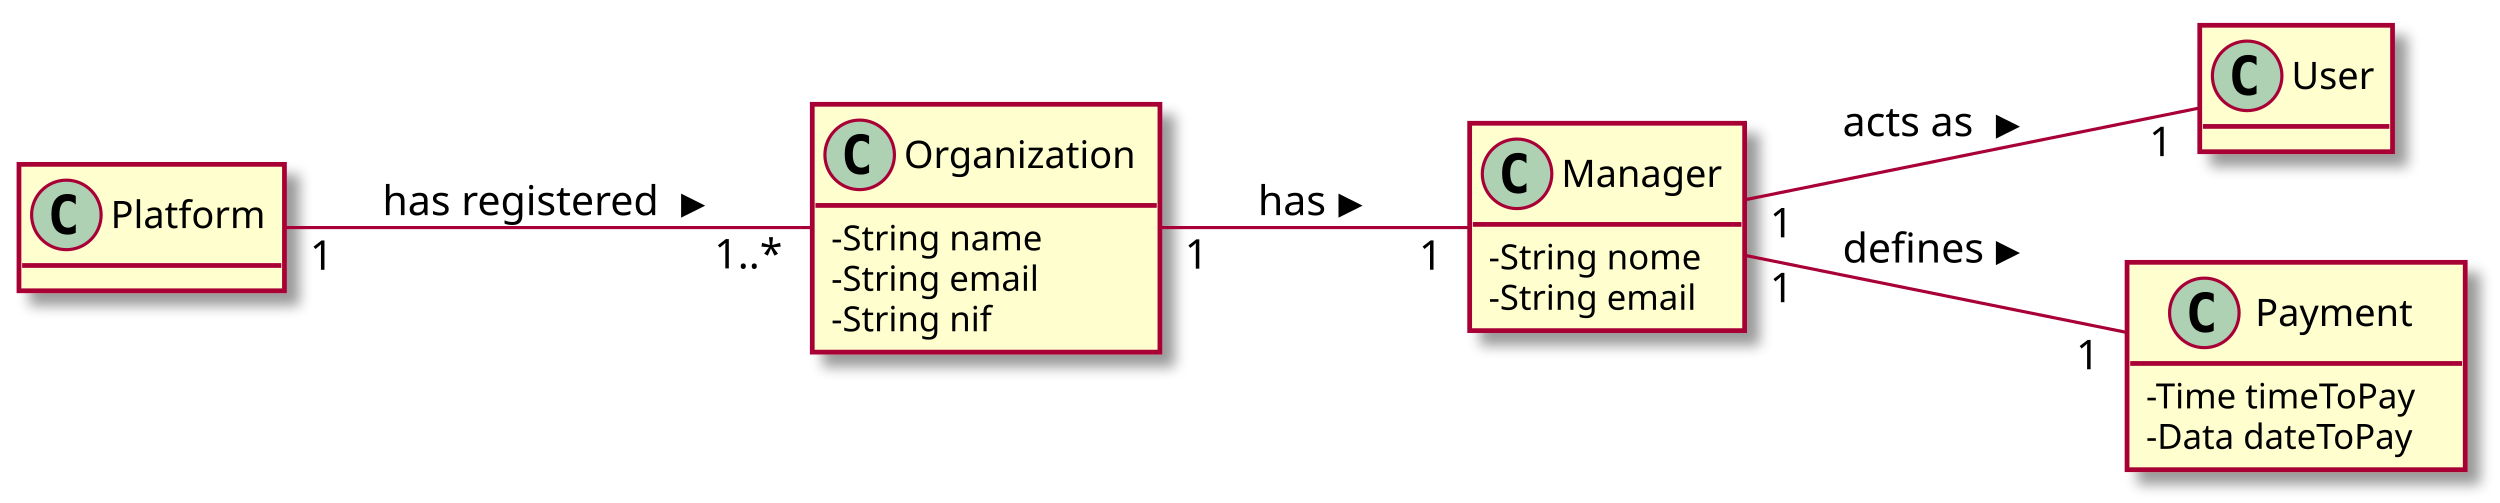
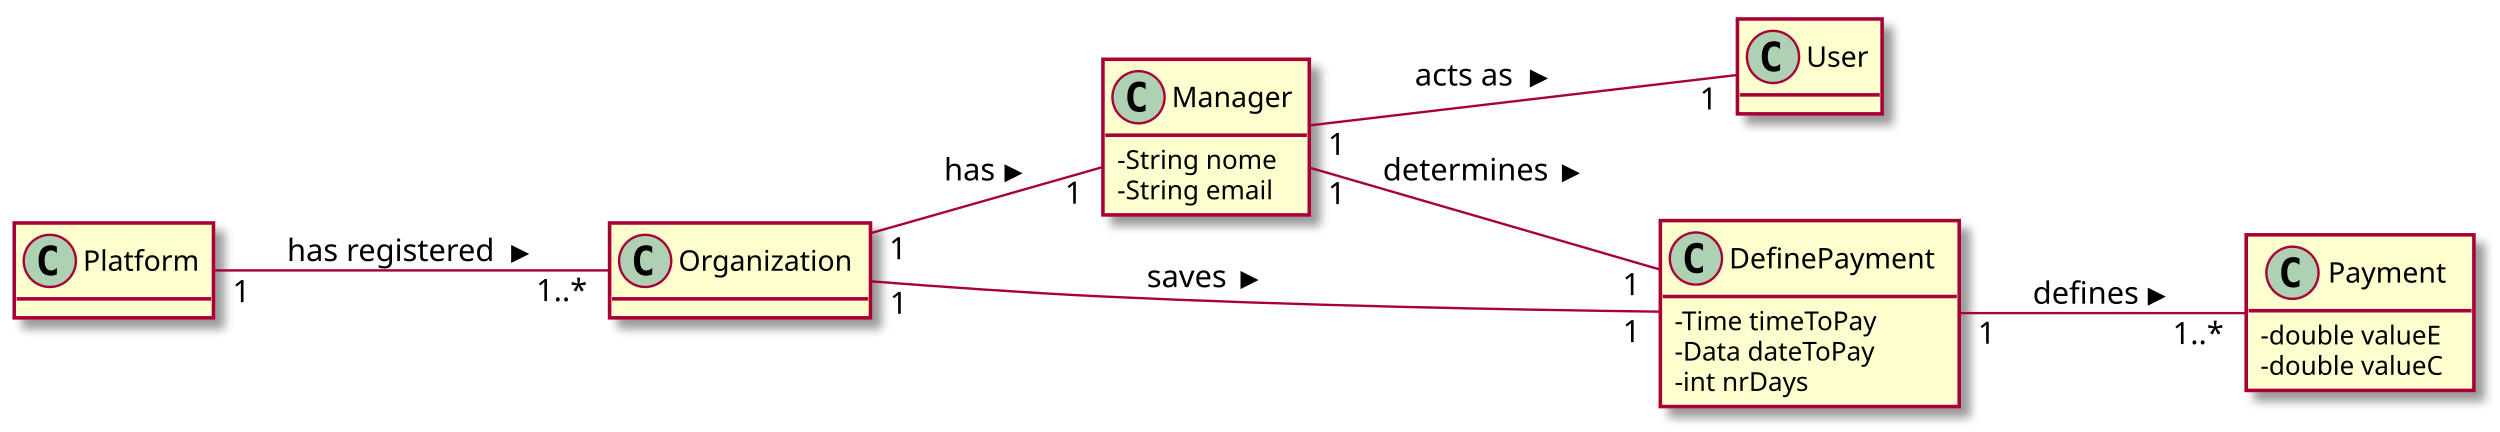
- <svg xmlns="http://www.w3.org/2000/svg" contentScriptType="application/ecmascript" contentStyleType="text/css" height="159px" preserveAspectRatio="none" style="width:791px;height:159px;" version="1.1" viewBox="0 0 791 159" width="791px" zoomAndPan="magnify">
+ <svg xmlns="http://www.w3.org/2000/svg" contentScriptType="application/ecmascript" contentStyleType="text/css" height="182px" preserveAspectRatio="none" style="width:1054px;height:182px;" version="1.1" viewBox="0 0 1054 182" width="1054px" zoomAndPan="magnify">
  <defs>
-     <filter height="300%" id="f12wyeiamvu6g1" width="300%" x="-1" y="-1">
+     <filter height="300%" id="f1d3rmr9292egt" width="300%" x="-1" y="-1">
      <feGaussianBlur result="blurOut" stdDeviation="2.0" />
      <feColorMatrix in="blurOut" result="blurOut2" type="matrix" values="0 0 0 0 0 0 0 0 0 0 0 0 0 0 0 0 0 0 .4 0" />
      <feOffset dx="4.0" dy="4.0" in="blurOut2" result="blurOut3" />
      <feBlend in="SourceGraphic" in2="blurOut3" mode="normal" />
    </filter>
  </defs>
  <g>
-     <rect fill="#FEFECE" filter="url(#f12wyeiamvu6g1)" height="65.609" id="Manager" style="stroke: #A80036; stroke-width: 1.5;" width="87" x="465" y="39" />
-     <ellipse cx="480" cy="55" fill="#ADD1B2" rx="11" ry="11" style="stroke: #A80036; stroke-width: 1.0;" />
-     <path d="M482.969,60.641 Q482.391,60.938 481.75,61.086 Q481.109,61.234 480.406,61.234 Q477.906,61.234 476.586,59.586 Q475.266,57.938 475.266,54.812 Q475.266,51.688 476.586,50.031 Q477.906,48.375 480.406,48.375 Q481.109,48.375 481.758,48.531 Q482.406,48.688 482.969,48.984 L482.969,51.703 Q482.344,51.125 481.75,50.852 Q481.156,50.578 480.531,50.578 Q479.188,50.578 478.5,51.648 Q477.812,52.719 477.812,54.812 Q477.812,56.906 478.5,57.977 Q479.188,59.047 480.531,59.047 Q481.156,59.047 481.75,58.773 Q482.344,58.5 482.969,57.922 L482.969,60.641 Z " />
-     <text fill="#000000" font-family="sans-serif" font-size="12" lengthAdjust="spacingAndGlyphs" textLength="55" x="494" y="59.154">Manager</text>
-     <line style="stroke: #A80036; stroke-width: 1.5;" x1="466" x2="551" y1="71" y2="71" />
-     <text fill="#000000" font-family="sans-serif" font-size="11" lengthAdjust="spacingAndGlyphs" textLength="74" x="471" y="85.21">-String nome</text>
-     <text fill="#000000" font-family="sans-serif" font-size="11" lengthAdjust="spacingAndGlyphs" textLength="73" x="471" y="98.015">-String email</text>
-     <rect fill="#FEFECE" filter="url(#f12wyeiamvu6g1)" height="40" id="User" style="stroke: #A80036; stroke-width: 1.5;" width="61" x="696" y="8" />
-     <ellipse cx="711" cy="24" fill="#ADD1B2" rx="11" ry="11" style="stroke: #A80036; stroke-width: 1.0;" />
-     <path d="M713.969,29.641 Q713.391,29.938 712.75,30.086 Q712.109,30.234 711.406,30.234 Q708.906,30.234 707.586,28.586 Q706.266,26.938 706.266,23.812 Q706.266,20.688 707.586,19.031 Q708.906,17.375 711.406,17.375 Q712.109,17.375 712.758,17.531 Q713.406,17.688 713.969,17.984 L713.969,20.703 Q713.344,20.125 712.75,19.852 Q712.156,19.578 711.531,19.578 Q710.188,19.578 709.5,20.648 Q708.812,21.719 708.812,23.812 Q708.812,25.906 709.5,26.977 Q710.188,28.047 711.531,28.047 Q712.156,28.047 712.75,27.773 Q713.344,27.5 713.969,26.922 L713.969,29.641 Z " />
-     <text fill="#000000" font-family="sans-serif" font-size="12" lengthAdjust="spacingAndGlyphs" textLength="29" x="725" y="28.154">User</text>
-     <line style="stroke: #A80036; stroke-width: 1.5;" x1="697" x2="756" y1="40" y2="40" />
-     <rect fill="#FEFECE" filter="url(#f12wyeiamvu6g1)" height="65.609" id="Payment" style="stroke: #A80036; stroke-width: 1.5;" width="107" x="673" y="83" />
-     <ellipse cx="697.45" cy="99" fill="#ADD1B2" rx="11" ry="11" style="stroke: #A80036; stroke-width: 1.0;" />
-     <path d="M700.419,104.641 Q699.841,104.938 699.2,105.086 Q698.559,105.234 697.856,105.234 Q695.356,105.234 694.036,103.586 Q692.716,101.938 692.716,98.812 Q692.716,95.688 694.036,94.031 Q695.356,92.375 697.856,92.375 Q698.559,92.375 699.208,92.531 Q699.856,92.688 700.419,92.984 L700.419,95.703 Q699.794,95.125 699.2,94.852 Q698.606,94.578 697.981,94.578 Q696.638,94.578 695.95,95.648 Q695.263,96.719 695.263,98.812 Q695.263,100.906 695.95,101.977 Q696.638,103.047 697.981,103.047 Q698.606,103.047 699.2,102.773 Q699.794,102.5 700.419,101.922 L700.419,104.641 Z " />
-     <text fill="#000000" font-family="sans-serif" font-size="12" lengthAdjust="spacingAndGlyphs" textLength="54" x="713.55" y="103.154">Payment</text>
-     <line style="stroke: #A80036; stroke-width: 1.5;" x1="674" x2="779" y1="115" y2="115" />
-     <text fill="#000000" font-family="sans-serif" font-size="11" lengthAdjust="spacingAndGlyphs" textLength="95" x="679" y="129.21">-Time timeToPay</text>
-     <text fill="#000000" font-family="sans-serif" font-size="11" lengthAdjust="spacingAndGlyphs" textLength="93" x="679" y="142.015">-Data dateToPay</text>
-     <rect fill="#FEFECE" filter="url(#f12wyeiamvu6g1)" height="40" id="Platform" style="stroke: #A80036; stroke-width: 1.5;" width="84" x="6" y="52" />
-     <ellipse cx="21" cy="68" fill="#ADD1B2" rx="11" ry="11" style="stroke: #A80036; stroke-width: 1.0;" />
-     <path d="M23.969,73.641 Q23.391,73.938 22.75,74.086 Q22.109,74.234 21.406,74.234 Q18.906,74.234 17.586,72.586 Q16.266,70.938 16.266,67.812 Q16.266,64.688 17.586,63.031 Q18.906,61.375 21.406,61.375 Q22.109,61.375 22.758,61.531 Q23.406,61.688 23.969,61.984 L23.969,64.703 Q23.344,64.125 22.75,63.852 Q22.156,63.578 21.531,63.578 Q20.188,63.578 19.5,64.648 Q18.812,65.719 18.812,67.812 Q18.812,69.906 19.5,70.977 Q20.188,72.047 21.531,72.047 Q22.156,72.047 22.75,71.773 Q23.344,71.5 23.969,70.922 L23.969,73.641 Z " />
-     <text fill="#000000" font-family="sans-serif" font-size="12" lengthAdjust="spacingAndGlyphs" textLength="52" x="35" y="72.154">Platform</text>
-     <line style="stroke: #A80036; stroke-width: 1.5;" x1="7" x2="89" y1="84" y2="84" />
-     <rect fill="#FEFECE" filter="url(#f12wyeiamvu6g1)" height="78.414" id="Organization" style="stroke: #A80036; stroke-width: 1.5;" width="110" x="257" y="33" />
-     <ellipse cx="272" cy="49" fill="#ADD1B2" rx="11" ry="11" style="stroke: #A80036; stroke-width: 1.0;" />
-     <path d="M274.969,54.641 Q274.391,54.938 273.75,55.086 Q273.109,55.234 272.406,55.234 Q269.906,55.234 268.586,53.586 Q267.266,51.938 267.266,48.812 Q267.266,45.688 268.586,44.031 Q269.906,42.375 272.406,42.375 Q273.109,42.375 273.758,42.531 Q274.406,42.688 274.969,42.984 L274.969,45.703 Q274.344,45.125 273.75,44.852 Q273.156,44.578 272.531,44.578 Q271.188,44.578 270.5,45.648 Q269.812,46.719 269.812,48.812 Q269.812,50.906 270.5,51.977 Q271.188,53.047 272.531,53.047 Q273.156,53.047 273.75,52.773 Q274.344,52.5 274.969,51.922 L274.969,54.641 Z " />
-     <text fill="#000000" font-family="sans-serif" font-size="12" lengthAdjust="spacingAndGlyphs" textLength="78" x="286" y="53.154">Organization</text>
-     <line style="stroke: #A80036; stroke-width: 1.5;" x1="258" x2="366" y1="65" y2="65" />
-     <text fill="#000000" font-family="sans-serif" font-size="11" lengthAdjust="spacingAndGlyphs" textLength="74" x="263" y="79.21">-String name</text>
-     <text fill="#000000" font-family="sans-serif" font-size="11" lengthAdjust="spacingAndGlyphs" textLength="73" x="263" y="92.015">-String email</text>
-     <text fill="#000000" font-family="sans-serif" font-size="11" lengthAdjust="spacingAndGlyphs" textLength="56" x="263" y="104.82">-String nif</text>
-     <path d="M552.092,63.202 C594.711,54.6 658.5,41.725 695.968,34.162 " fill="none" id="Manager-User" style="stroke: #A80036; stroke-width: 1.0;" />
-     <text fill="#000000" font-family="sans-serif" font-size="13" lengthAdjust="spacingAndGlyphs" textLength="46" x="583" y="43.067">acts as</text>
-     <polygon fill="#000000" points="632,37.066,638,40.066,632,43.066,632,37.066" style="stroke: #000000; stroke-width: 1.0;" />
-     <text fill="#000000" font-family="sans-serif" font-size="13" lengthAdjust="spacingAndGlyphs" textLength="8" x="559.974" y="75.097">1</text>
-     <text fill="#000000" font-family="sans-serif" font-size="13" lengthAdjust="spacingAndGlyphs" textLength="8" x="679.983" y="49.404">1</text>
-     <path d="M552.092,80.798 C586.883,87.82 635.782,97.69 672.953,105.192 " fill="none" id="Manager-Payment" style="stroke: #A80036; stroke-width: 1.0;" />
-     <text fill="#000000" font-family="sans-serif" font-size="13" lengthAdjust="spacingAndGlyphs" textLength="46" x="583" y="83.067">defines</text>
-     <polygon fill="#000000" points="632,77.066,638,80.066,632,83.066,632,77.066" style="stroke: #000000; stroke-width: 1.0;" />
-     <text fill="#000000" font-family="sans-serif" font-size="13" lengthAdjust="spacingAndGlyphs" textLength="8" x="559.974" y="95.608">1</text>
-     <text fill="#000000" font-family="sans-serif" font-size="13" lengthAdjust="spacingAndGlyphs" textLength="8" x="656.861" y="116.831">1</text>
-     <path d="M367.259,72 C398.135,72 436.067,72 464.844,72 " fill="none" id="Organization-Manager" style="stroke: #A80036; stroke-width: 1.0;" />
-     <text fill="#000000" font-family="sans-serif" font-size="13" lengthAdjust="spacingAndGlyphs" textLength="23" x="398" y="68.067">has</text>
-     <polygon fill="#000000" points="424,62.066,430,65.066,424,68.066,424,62.066" style="stroke: #000000; stroke-width: 1.0;" />
-     <text fill="#000000" font-family="sans-serif" font-size="13" lengthAdjust="spacingAndGlyphs" textLength="8" x="374.852" y="85.01">1</text>
-     <text fill="#000000" font-family="sans-serif" font-size="13" lengthAdjust="spacingAndGlyphs" textLength="8" x="448.952" y="85.352">1</text>
-     <path d="M90.124,72 C135.252,72 207.071,72 256.716,72 " fill="none" id="Platform-Organization" style="stroke: #A80036; stroke-width: 1.0;" />
-     <text fill="#000000" font-family="sans-serif" font-size="13" lengthAdjust="spacingAndGlyphs" textLength="92" x="121" y="68.067">has registered</text>
-     <polygon fill="#000000" points="216,62.066,222,65.066,216,68.066,216,62.066" style="stroke: #000000; stroke-width: 1.0;" />
-     <text fill="#000000" font-family="sans-serif" font-size="13" lengthAdjust="spacingAndGlyphs" textLength="8" x="98.051" y="85.367">1</text>
-     <text fill="#000000" font-family="sans-serif" font-size="13" lengthAdjust="spacingAndGlyphs" textLength="23" x="225.994" y="84.918">1..*</text>
+     <rect fill="#FEFECE" filter="url(#f1d3rmr9292egt)" height="65.609" id="Manager" style="stroke: #A80036; stroke-width: 1.5;" width="87" x="465" y="25" />
+     <ellipse cx="480" cy="41" fill="#ADD1B2" rx="11" ry="11" style="stroke: #A80036; stroke-width: 1.0;" />
+     <path d="M482.969,46.641 Q482.391,46.938 481.75,47.086 Q481.109,47.234 480.406,47.234 Q477.906,47.234 476.586,45.586 Q475.266,43.938 475.266,40.812 Q475.266,37.688 476.586,36.031 Q477.906,34.375 480.406,34.375 Q481.109,34.375 481.758,34.531 Q482.406,34.688 482.969,34.984 L482.969,37.703 Q482.344,37.125 481.75,36.852 Q481.156,36.578 480.531,36.578 Q479.188,36.578 478.5,37.648 Q477.812,38.719 477.812,40.812 Q477.812,42.906 478.5,43.977 Q479.188,45.047 480.531,45.047 Q481.156,45.047 481.75,44.773 Q482.344,44.5 482.969,43.922 L482.969,46.641 Z " />
+     <text fill="#000000" font-family="sans-serif" font-size="12" lengthAdjust="spacingAndGlyphs" textLength="55" x="494" y="45.154">Manager</text>
+     <line style="stroke: #A80036; stroke-width: 1.5;" x1="466" x2="551" y1="57" y2="57" />
+     <text fill="#000000" font-family="sans-serif" font-size="11" lengthAdjust="spacingAndGlyphs" textLength="74" x="471" y="71.21">-String nome</text>
+     <text fill="#000000" font-family="sans-serif" font-size="11" lengthAdjust="spacingAndGlyphs" textLength="73" x="471" y="84.015">-String email</text>
+     <rect fill="#FEFECE" filter="url(#f1d3rmr9292egt)" height="40" id="User" style="stroke: #A80036; stroke-width: 1.5;" width="61" x="732.5" y="8" />
+     <ellipse cx="747.5" cy="24" fill="#ADD1B2" rx="11" ry="11" style="stroke: #A80036; stroke-width: 1.0;" />
+     <path d="M750.469,29.641 Q749.891,29.938 749.25,30.086 Q748.609,30.234 747.906,30.234 Q745.406,30.234 744.086,28.586 Q742.766,26.938 742.766,23.812 Q742.766,20.688 744.086,19.031 Q745.406,17.375 747.906,17.375 Q748.609,17.375 749.258,17.531 Q749.906,17.688 750.469,17.984 L750.469,20.703 Q749.844,20.125 749.25,19.852 Q748.656,19.578 748.031,19.578 Q746.688,19.578 746,20.648 Q745.312,21.719 745.312,23.812 Q745.312,25.906 746,26.977 Q746.688,28.047 748.031,28.047 Q748.656,28.047 749.25,27.773 Q749.844,27.5 750.469,26.922 L750.469,29.641 Z " />
+     <text fill="#000000" font-family="sans-serif" font-size="12" lengthAdjust="spacingAndGlyphs" textLength="29" x="761.5" y="28.154">User</text>
+     <line style="stroke: #A80036; stroke-width: 1.5;" x1="733.5" x2="792.5" y1="40" y2="40" />
+     <rect fill="#FEFECE" filter="url(#f1d3rmr9292egt)" height="65.609" id="Payment" style="stroke: #A80036; stroke-width: 1.5;" width="96" x="947" y="99" />
+     <ellipse cx="966.5" cy="115" fill="#ADD1B2" rx="11" ry="11" style="stroke: #A80036; stroke-width: 1.0;" />
+     <path d="M969.469,120.641 Q968.891,120.938 968.25,121.086 Q967.609,121.234 966.906,121.234 Q964.406,121.234 963.086,119.586 Q961.766,117.938 961.766,114.812 Q961.766,111.688 963.086,110.031 Q964.406,108.375 966.906,108.375 Q967.609,108.375 968.258,108.531 Q968.906,108.688 969.469,108.984 L969.469,111.703 Q968.844,111.125 968.25,110.852 Q967.656,110.578 967.031,110.578 Q965.688,110.578 965,111.648 Q964.312,112.719 964.312,114.812 Q964.312,116.906 965,117.977 Q965.688,119.047 967.031,119.047 Q967.656,119.047 968.25,118.773 Q968.844,118.5 969.469,117.922 L969.469,120.641 Z " />
+     <text fill="#000000" font-family="sans-serif" font-size="12" lengthAdjust="spacingAndGlyphs" textLength="54" x="981.5" y="119.154">Payment</text>
+     <line style="stroke: #A80036; stroke-width: 1.5;" x1="948" x2="1042" y1="131" y2="131" />
+     <text fill="#000000" font-family="sans-serif" font-size="11" lengthAdjust="spacingAndGlyphs" textLength="83" x="953" y="145.21">-double valueE</text>
+     <text fill="#000000" font-family="sans-serif" font-size="11" lengthAdjust="spacingAndGlyphs" textLength="84" x="953" y="158.015">-double valueC</text>
+     <rect fill="#FEFECE" filter="url(#f1d3rmr9292egt)" height="78.414" id="DefinePayment" style="stroke: #A80036; stroke-width: 1.5;" width="126" x="700" y="93" />
+     <ellipse cx="715" cy="109" fill="#ADD1B2" rx="11" ry="11" style="stroke: #A80036; stroke-width: 1.0;" />
+     <path d="M717.969,114.641 Q717.391,114.938 716.75,115.086 Q716.109,115.234 715.406,115.234 Q712.906,115.234 711.586,113.586 Q710.266,111.938 710.266,108.812 Q710.266,105.688 711.586,104.031 Q712.906,102.375 715.406,102.375 Q716.109,102.375 716.758,102.531 Q717.406,102.688 717.969,102.984 L717.969,105.703 Q717.344,105.125 716.75,104.852 Q716.156,104.578 715.531,104.578 Q714.188,104.578 713.5,105.648 Q712.812,106.719 712.812,108.812 Q712.812,110.906 713.5,111.977 Q714.188,113.047 715.531,113.047 Q716.156,113.047 716.75,112.773 Q717.344,112.5 717.969,111.922 L717.969,114.641 Z " />
+     <text fill="#000000" font-family="sans-serif" font-size="12" lengthAdjust="spacingAndGlyphs" textLength="94" x="729" y="113.154">DefinePayment</text>
+     <line style="stroke: #A80036; stroke-width: 1.5;" x1="701" x2="825" y1="125" y2="125" />
+     <text fill="#000000" font-family="sans-serif" font-size="11" lengthAdjust="spacingAndGlyphs" textLength="95" x="706" y="139.21">-Time timeToPay</text>
+     <text fill="#000000" font-family="sans-serif" font-size="11" lengthAdjust="spacingAndGlyphs" textLength="93" x="706" y="152.015">-Data dateToPay</text>
+     <text fill="#000000" font-family="sans-serif" font-size="11" lengthAdjust="spacingAndGlyphs" textLength="62" x="706" y="164.82">-int nrDays</text>
+     <rect fill="#FEFECE" filter="url(#f1d3rmr9292egt)" height="40" id="Platform" style="stroke: #A80036; stroke-width: 1.5;" width="84" x="6" y="94" />
+     <ellipse cx="21" cy="110" fill="#ADD1B2" rx="11" ry="11" style="stroke: #A80036; stroke-width: 1.0;" />
+     <path d="M23.969,115.641 Q23.391,115.938 22.75,116.086 Q22.109,116.234 21.406,116.234 Q18.906,116.234 17.586,114.586 Q16.266,112.938 16.266,109.812 Q16.266,106.688 17.586,105.031 Q18.906,103.375 21.406,103.375 Q22.109,103.375 22.758,103.531 Q23.406,103.688 23.969,103.984 L23.969,106.703 Q23.344,106.125 22.75,105.852 Q22.156,105.578 21.531,105.578 Q20.188,105.578 19.5,106.648 Q18.812,107.719 18.812,109.812 Q18.812,111.906 19.5,112.977 Q20.188,114.047 21.531,114.047 Q22.156,114.047 22.75,113.773 Q23.344,113.5 23.969,112.922 L23.969,115.641 Z " />
+     <text fill="#000000" font-family="sans-serif" font-size="12" lengthAdjust="spacingAndGlyphs" textLength="52" x="35" y="114.154">Platform</text>
+     <line style="stroke: #A80036; stroke-width: 1.5;" x1="7" x2="89" y1="126" y2="126" />
+     <rect fill="#FEFECE" filter="url(#f1d3rmr9292egt)" height="40" id="Organization" style="stroke: #A80036; stroke-width: 1.5;" width="110" x="257" y="94" />
+     <ellipse cx="272" cy="110" fill="#ADD1B2" rx="11" ry="11" style="stroke: #A80036; stroke-width: 1.0;" />
+     <path d="M274.969,115.641 Q274.391,115.938 273.75,116.086 Q273.109,116.234 272.406,116.234 Q269.906,116.234 268.586,114.586 Q267.266,112.938 267.266,109.812 Q267.266,106.688 268.586,105.031 Q269.906,103.375 272.406,103.375 Q273.109,103.375 273.758,103.531 Q274.406,103.688 274.969,103.984 L274.969,106.703 Q274.344,106.125 273.75,105.852 Q273.156,105.578 272.531,105.578 Q271.188,105.578 270.5,106.648 Q269.812,107.719 269.812,109.812 Q269.812,111.906 270.5,112.977 Q271.188,114.047 272.531,114.047 Q273.156,114.047 273.75,113.773 Q274.344,113.5 274.969,112.922 L274.969,115.641 Z " />
+     <text fill="#000000" font-family="sans-serif" font-size="12" lengthAdjust="spacingAndGlyphs" textLength="78" x="286" y="114.154">Organization</text>
+     <line style="stroke: #A80036; stroke-width: 1.5;" x1="258" x2="366" y1="126" y2="126" />
+     <path d="M90.124,114 C135.252,114 207.071,114 256.716,114 " fill="none" id="Platform-Organization" style="stroke: #A80036; stroke-width: 1.0;" />
+     <text fill="#000000" font-family="sans-serif" font-size="13" lengthAdjust="spacingAndGlyphs" textLength="92" x="121" y="110.067">has registered</text>
+     <polygon fill="#000000" points="216,104.066,222,107.066,216,110.066,216,104.066" style="stroke: #000000; stroke-width: 1.0;" />
+     <text fill="#000000" font-family="sans-serif" font-size="13" lengthAdjust="spacingAndGlyphs" textLength="8" x="98.051" y="127.367">1</text>
+     <text fill="#000000" font-family="sans-serif" font-size="13" lengthAdjust="spacingAndGlyphs" textLength="23" x="225.994" y="126.942">1..*</text>
+     <path d="M367.259,98.252 C398.135,89.453 436.067,78.642 464.844,70.441 " fill="none" id="Organization-Manager" style="stroke: #A80036; stroke-width: 1.0;" />
+     <text fill="#000000" font-family="sans-serif" font-size="13" lengthAdjust="spacingAndGlyphs" textLength="23" x="398" y="76.067">has</text>
+     <polygon fill="#000000" points="424,70.066,430,73.066,424,76.066,424,70.066" style="stroke: #000000; stroke-width: 1.0;" />
+     <text fill="#000000" font-family="sans-serif" font-size="13" lengthAdjust="spacingAndGlyphs" textLength="8" x="374.852" y="109.27">1</text>
+     <text fill="#000000" font-family="sans-serif" font-size="13" lengthAdjust="spacingAndGlyphs" textLength="8" x="448.952" y="85.854">1</text>
+     <path d="M367.2,118.615 C396.278,120.882 432.547,123.453 465,125 C546.027,128.862 639.553,130.619 699.893,131.401 " fill="none" id="Organization-DefinePayment" style="stroke: #A80036; stroke-width: 1.0;" />
+     <text fill="#000000" font-family="sans-serif" font-size="13" lengthAdjust="spacingAndGlyphs" textLength="37" x="483.5" y="121.067">saves</text>
+     <polygon fill="#000000" points="523.5,115.066,529.5,118.066,523.5,121.066,523.5,115.066" style="stroke: #000000; stroke-width: 1.0;" />
+     <text fill="#000000" font-family="sans-serif" font-size="13" lengthAdjust="spacingAndGlyphs" textLength="8" x="375.155" y="132.319">1</text>
+     <text fill="#000000" font-family="sans-serif" font-size="13" lengthAdjust="spacingAndGlyphs" textLength="8" x="684.134" y="144.25">1</text>
+     <path d="M552.25,52.843 C603.555,46.795 687.283,36.925 732.207,31.63 " fill="none" id="Manager-User" style="stroke: #A80036; stroke-width: 1.0;" />
+     <text fill="#000000" font-family="sans-serif" font-size="13" lengthAdjust="spacingAndGlyphs" textLength="46" x="596.5" y="36.067">acts as</text>
+     <polygon fill="#000000" points="645.5,30.066,651.5,33.066,645.5,36.066,645.5,30.066" style="stroke: #000000; stroke-width: 1.0;" />
+     <text fill="#000000" font-family="sans-serif" font-size="13" lengthAdjust="spacingAndGlyphs" textLength="8" x="559.86" y="65.325">1</text>
+     <text fill="#000000" font-family="sans-serif" font-size="13" lengthAdjust="spacingAndGlyphs" textLength="8" x="716.596" y="46.146">1</text>
+     <path d="M552.25,70.721 C592.896,82.54 653.893,100.275 699.822,113.63 " fill="none" id="Manager-DefinePayment" style="stroke: #A80036; stroke-width: 1.0;" />
+     <text fill="#000000" font-family="sans-serif" font-size="13" lengthAdjust="spacingAndGlyphs" textLength="73" x="583" y="76.067">determines</text>
+     <polygon fill="#000000" points="659,70.066,665,73.066,659,76.066,659,70.066" style="stroke: #000000; stroke-width: 1.0;" />
+     <text fill="#000000" font-family="sans-serif" font-size="13" lengthAdjust="spacingAndGlyphs" textLength="8" x="559.86" y="86.052">1</text>
+     <text fill="#000000" font-family="sans-serif" font-size="13" lengthAdjust="spacingAndGlyphs" textLength="8" x="684.054" y="124.424">1</text>
+     <path d="M826.089,132 C864.061,132 911.661,132 946.645,132 " fill="none" id="DefinePayment-Payment" style="stroke: #A80036; stroke-width: 1.0;" />
+     <text fill="#000000" font-family="sans-serif" font-size="13" lengthAdjust="spacingAndGlyphs" textLength="46" x="857" y="128.067">defines</text>
+     <polygon fill="#000000" points="906,122.066,912,125.066,906,128.066,906,122.066" style="stroke: #000000; stroke-width: 1.0;" />
+     <text fill="#000000" font-family="sans-serif" font-size="13" lengthAdjust="spacingAndGlyphs" textLength="8" x="833.846" y="144.918">1</text>
+     <text fill="#000000" font-family="sans-serif" font-size="13" lengthAdjust="spacingAndGlyphs" textLength="23" x="915.976" y="145.061">1..*</text>
  </g>
</svg>
